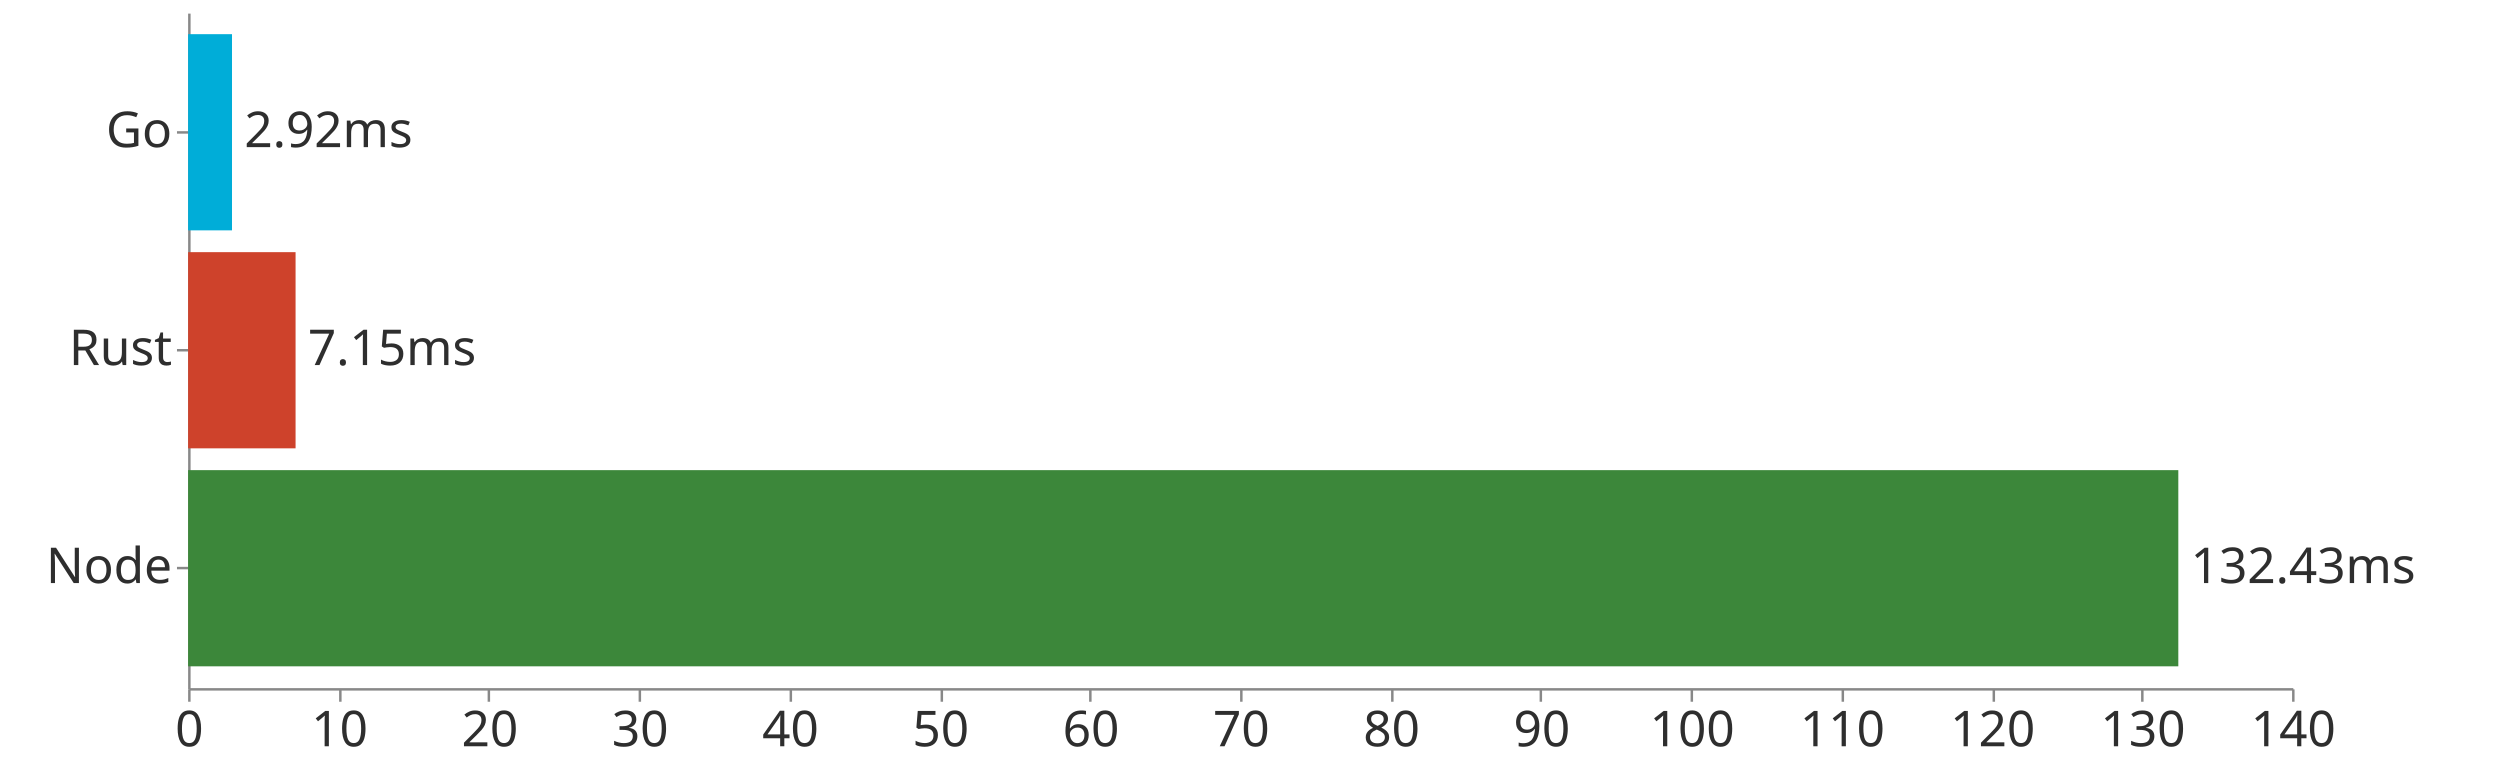
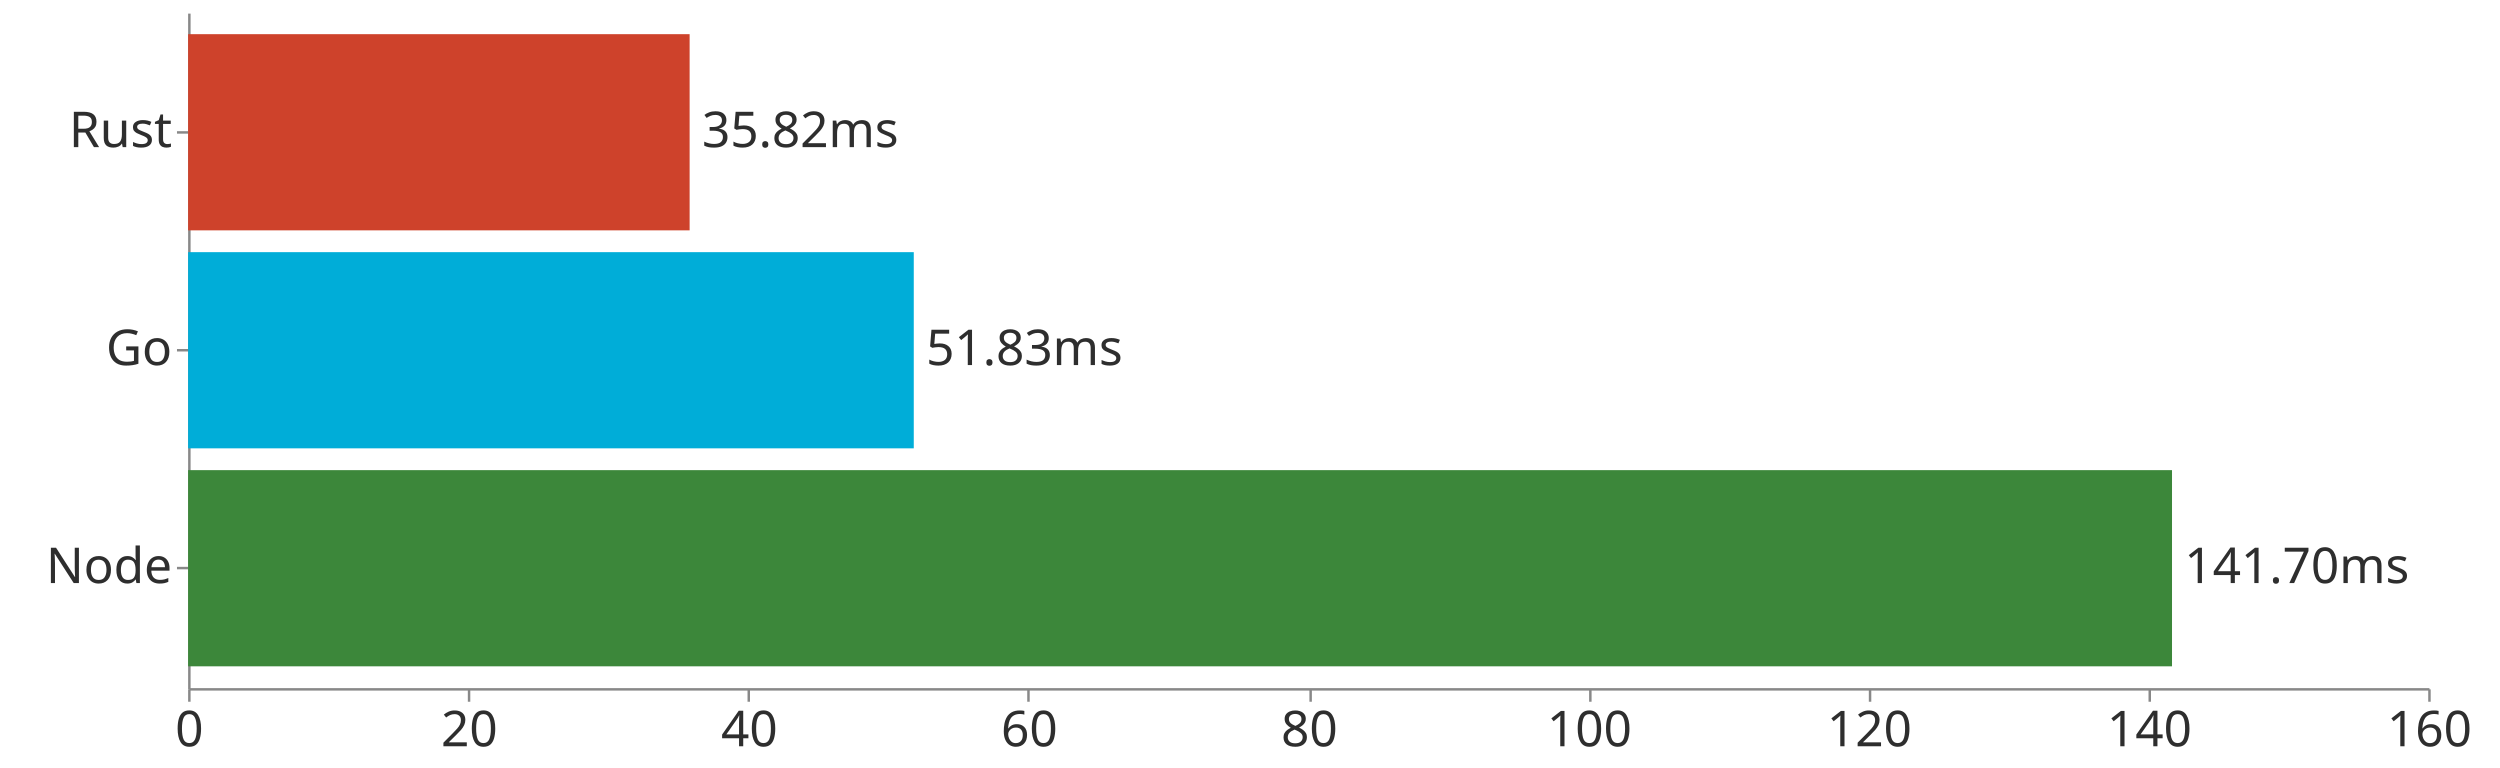
<svg xmlns="http://www.w3.org/2000/svg" version="1.1" class="marks" width="1010" height="310" viewBox="0 0 1010 310">
  <g fill="none" stroke-miterlimit="10" transform="translate(76,5)">
    <g class="mark-group role-frame root" role="graphics-object" aria-roledescription="group mark container">
      <g transform="translate(0,0)">
-         <path class="background" aria-hidden="true" d="M0,0h850v273h-850Z" />
+         <path class="background" aria-hidden="true" d="M0,0h905v273h-905Z" />
        <g>
-           <g class="mark-group role-axis" role="graphics-symbol" aria-roledescription="axis" aria-label="X-axis for a linear scale with values from 0 to 140">
+           <g class="mark-group role-axis" role="graphics-symbol" aria-roledescription="axis" aria-label="X-axis for a linear scale with values from 0 to 160">
            <g transform="translate(0.5,273.5)">
              <path class="background" aria-hidden="true" d="M0,0h0v0h0Z" pointer-events="none" />
              <g>
                <g class="mark-rule role-axis-tick" pointer-events="none">
                  <line transform="translate(0,0)" x2="0" y2="5" stroke="#888" stroke-width="1" opacity="1" />
-                   <line transform="translate(61,0)" x2="0" y2="5" stroke="#888" stroke-width="1" opacity="1" />
-                   <line transform="translate(121,0)" x2="0" y2="5" stroke="#888" stroke-width="1" opacity="1" />
-                   <line transform="translate(182,0)" x2="0" y2="5" stroke="#888" stroke-width="1" opacity="1" />
-                   <line transform="translate(243,0)" x2="0" y2="5" stroke="#888" stroke-width="1" opacity="1" />
-                   <line transform="translate(304,0)" x2="0" y2="5" stroke="#888" stroke-width="1" opacity="1" />
-                   <line transform="translate(364,0)" x2="0" y2="5" stroke="#888" stroke-width="1" opacity="1" />
-                   <line transform="translate(425,0)" x2="0" y2="5" stroke="#888" stroke-width="1" opacity="1" />
-                   <line transform="translate(486,0)" x2="0" y2="5" stroke="#888" stroke-width="1" opacity="1" />
-                   <line transform="translate(546,0)" x2="0" y2="5" stroke="#888" stroke-width="1" opacity="1" />
-                   <line transform="translate(607,0)" x2="0" y2="5" stroke="#888" stroke-width="1" opacity="1" />
-                   <line transform="translate(668,0)" x2="0" y2="5" stroke="#888" stroke-width="1" opacity="1" />
-                   <line transform="translate(729,0)" x2="0" y2="5" stroke="#888" stroke-width="1" opacity="1" />
-                   <line transform="translate(789,0)" x2="0" y2="5" stroke="#888" stroke-width="1" opacity="1" />
-                   <line transform="translate(850,0)" x2="0" y2="5" stroke="#888" stroke-width="1" opacity="1" />
+                   <line transform="translate(113,0)" x2="0" y2="5" stroke="#888" stroke-width="1" opacity="1" />
+                   <line transform="translate(226,0)" x2="0" y2="5" stroke="#888" stroke-width="1" opacity="1" />
+                   <line transform="translate(339,0)" x2="0" y2="5" stroke="#888" stroke-width="1" opacity="1" />
+                   <line transform="translate(453,0)" x2="0" y2="5" stroke="#888" stroke-width="1" opacity="1" />
+                   <line transform="translate(566,0)" x2="0" y2="5" stroke="#888" stroke-width="1" opacity="1" />
+                   <line transform="translate(679,0)" x2="0" y2="5" stroke="#888" stroke-width="1" opacity="1" />
+                   <line transform="translate(792,0)" x2="0" y2="5" stroke="#888" stroke-width="1" opacity="1" />
+                   <line transform="translate(905,0)" x2="0" y2="5" stroke="#888" stroke-width="1" opacity="1" />
                </g>
                <g class="mark-text role-axis-label" pointer-events="none">
                  <text text-anchor="middle" transform="translate(0,23)" font-family="sans-serif" font-size="20px" fill="#2e2e2e" opacity="1">0</text>
-                   <text text-anchor="middle" transform="translate(60.71429,23)" font-family="sans-serif" font-size="20px" fill="#2e2e2e" opacity="1">10</text>
-                   <text text-anchor="middle" transform="translate(121.4286,23)" font-family="sans-serif" font-size="20px" fill="#2e2e2e" opacity="1">20</text>
-                   <text text-anchor="middle" transform="translate(182.1429,23)" font-family="sans-serif" font-size="20px" fill="#2e2e2e" opacity="1">30</text>
-                   <text text-anchor="middle" transform="translate(242.8571,23)" font-family="sans-serif" font-size="20px" fill="#2e2e2e" opacity="1">40</text>
-                   <text text-anchor="middle" transform="translate(303.5714,23)" font-family="sans-serif" font-size="20px" fill="#2e2e2e" opacity="1">50</text>
-                   <text text-anchor="middle" transform="translate(364.2857,23)" font-family="sans-serif" font-size="20px" fill="#2e2e2e" opacity="1">60</text>
-                   <text text-anchor="middle" transform="translate(425,23)" font-family="sans-serif" font-size="20px" fill="#2e2e2e" opacity="1">70</text>
-                   <text text-anchor="middle" transform="translate(485.7143,23)" font-family="sans-serif" font-size="20px" fill="#2e2e2e" opacity="1">80</text>
-                   <text text-anchor="middle" transform="translate(546.4286,23)" font-family="sans-serif" font-size="20px" fill="#2e2e2e" opacity="1">90</text>
-                   <text text-anchor="middle" transform="translate(607.1429,23)" font-family="sans-serif" font-size="20px" fill="#2e2e2e" opacity="1">100</text>
-                   <text text-anchor="middle" transform="translate(667.8571,23)" font-family="sans-serif" font-size="20px" fill="#2e2e2e" opacity="1">110</text>
-                   <text text-anchor="middle" transform="translate(728.5714,23)" font-family="sans-serif" font-size="20px" fill="#2e2e2e" opacity="1">120</text>
-                   <text text-anchor="middle" transform="translate(789.2857,23)" font-family="sans-serif" font-size="20px" fill="#2e2e2e" opacity="1">130</text>
-                   <text text-anchor="middle" transform="translate(850,23)" font-family="sans-serif" font-size="20px" fill="#2e2e2e" opacity="1">140</text>
+                   <text text-anchor="middle" transform="translate(113.125,23)" font-family="sans-serif" font-size="20px" fill="#2e2e2e" opacity="1">20</text>
+                   <text text-anchor="middle" transform="translate(226.25,23)" font-family="sans-serif" font-size="20px" fill="#2e2e2e" opacity="1">40</text>
+                   <text text-anchor="middle" transform="translate(339.375,23)" font-family="sans-serif" font-size="20px" fill="#2e2e2e" opacity="1">60</text>
+                   <text text-anchor="middle" transform="translate(452.5,23)" font-family="sans-serif" font-size="20px" fill="#2e2e2e" opacity="1">80</text>
+                   <text text-anchor="middle" transform="translate(565.625,23)" font-family="sans-serif" font-size="20px" fill="#2e2e2e" opacity="1">100</text>
+                   <text text-anchor="middle" transform="translate(678.75,23)" font-family="sans-serif" font-size="20px" fill="#2e2e2e" opacity="1">120</text>
+                   <text text-anchor="middle" transform="translate(791.875,23)" font-family="sans-serif" font-size="20px" fill="#2e2e2e" opacity="1">140</text>
+                   <text text-anchor="middle" transform="translate(905,23)" font-family="sans-serif" font-size="20px" fill="#2e2e2e" opacity="1">160</text>
                </g>
                <g class="mark-rule role-axis-domain" pointer-events="none">
-                   <line transform="translate(0,0)" x2="850" y2="0" stroke="#888" stroke-width="1" opacity="1" />
+                   <line transform="translate(0,0)" x2="905" y2="0" stroke="#888" stroke-width="1" opacity="1" />
                </g>
              </g>
              <path class="foreground" aria-hidden="true" d="" pointer-events="none" display="none" />
            </g>
          </g>
-           <g class="mark-group role-axis" role="graphics-symbol" aria-roledescription="axis" aria-label="Y-axis for a discrete scale with 3 values: Go, Rust, Node">
+           <g class="mark-group role-axis" role="graphics-symbol" aria-roledescription="axis" aria-label="Y-axis for a discrete scale with 3 values: Rust, Go, Node">
            <g transform="translate(0.5,0.5)">
              <path class="background" aria-hidden="true" d="M0,0h0v0h0Z" pointer-events="none" />
              <g>
                <g class="mark-rule role-axis-tick" pointer-events="none">
                  <line transform="translate(0,48)" x2="-5" y2="0" stroke="#888" stroke-width="1" opacity="1" />
                  <line transform="translate(0,136)" x2="-5" y2="0" stroke="#888" stroke-width="1" opacity="1" />
                  <line transform="translate(0,224)" x2="-5" y2="0" stroke="#888" stroke-width="1" opacity="1" />
                </g>
                <g class="mark-text role-axis-label" pointer-events="none">
-                   <text text-anchor="end" transform="translate(-7,53.93548)" font-family="sans-serif" font-size="20px" fill="#2e2e2e" opacity="1">Go</text>
-                   <text text-anchor="end" transform="translate(-7,142)" font-family="sans-serif" font-size="20px" fill="#2e2e2e" opacity="1">Rust</text>
+                   <text text-anchor="end" transform="translate(-7,53.93548)" font-family="sans-serif" font-size="20px" fill="#2e2e2e" opacity="1">Rust</text>
+                   <text text-anchor="end" transform="translate(-7,142)" font-family="sans-serif" font-size="20px" fill="#2e2e2e" opacity="1">Go</text>
                  <text text-anchor="end" transform="translate(-7,230.0645)" font-family="sans-serif" font-size="20px" fill="#2e2e2e" opacity="1">Node</text>
                </g>
                <g class="mark-rule role-axis-domain" pointer-events="none">
                  <line transform="translate(0,0)" x2="0" y2="273" stroke="#888" stroke-width="1" opacity="1" />
                </g>
              </g>
              <path class="foreground" aria-hidden="true" d="" pointer-events="none" display="none" />
            </g>
          </g>
          <g class="mark-rect role-mark" role="graphics-symbol" aria-roledescription="rect mark container">
-             <path d="M0,96.871h43.411v79.258h-43.411Z" fill="#CE422B" />
-             <path d="M0,8.806h17.729v79.258h-17.729Z" fill="#00ADD8" />
-             <path d="M0,184.935h804.039v79.258h-804.039Z" fill="#3c873a" />
+             <path d="M0,8.806h202.607v79.258h-202.607Z" fill="#CE422B" />
+             <path d="M0,96.871h293.163v79.258h-293.163Z" fill="#00ADD8" />
+             <path d="M0,184.935h801.491v79.258h-801.491Z" fill="#3c873a" />
          </g>
          <g class="mark-text role-mark" role="graphics-object" aria-roledescription="text mark container">
-             <text text-anchor="start" transform="translate(48.41071,142.5)" font-family="sans-serif" font-size="20px" fill="#2e2e2e">7.15ms</text>
-             <text text-anchor="start" transform="translate(22.72857,54.43548)" font-family="sans-serif" font-size="20px" fill="#2e2e2e">2.92ms</text>
-             <text text-anchor="start" transform="translate(809.0393,230.5645)" font-family="sans-serif" font-size="20px" fill="#2e2e2e">132.43ms</text>
+             <text text-anchor="start" transform="translate(207.6069,54.43548)" font-family="sans-serif" font-size="20px" fill="#2e2e2e">35.82ms</text>
+             <text text-anchor="start" transform="translate(298.1634,142.5)" font-family="sans-serif" font-size="20px" fill="#2e2e2e">51.83ms</text>
+             <text text-anchor="start" transform="translate(806.4906,230.5645)" font-family="sans-serif" font-size="20px" fill="#2e2e2e">141.70ms</text>
          </g>
        </g>
        <path class="foreground" aria-hidden="true" d="" display="none" />
      </g>
    </g>
  </g>
</svg>
